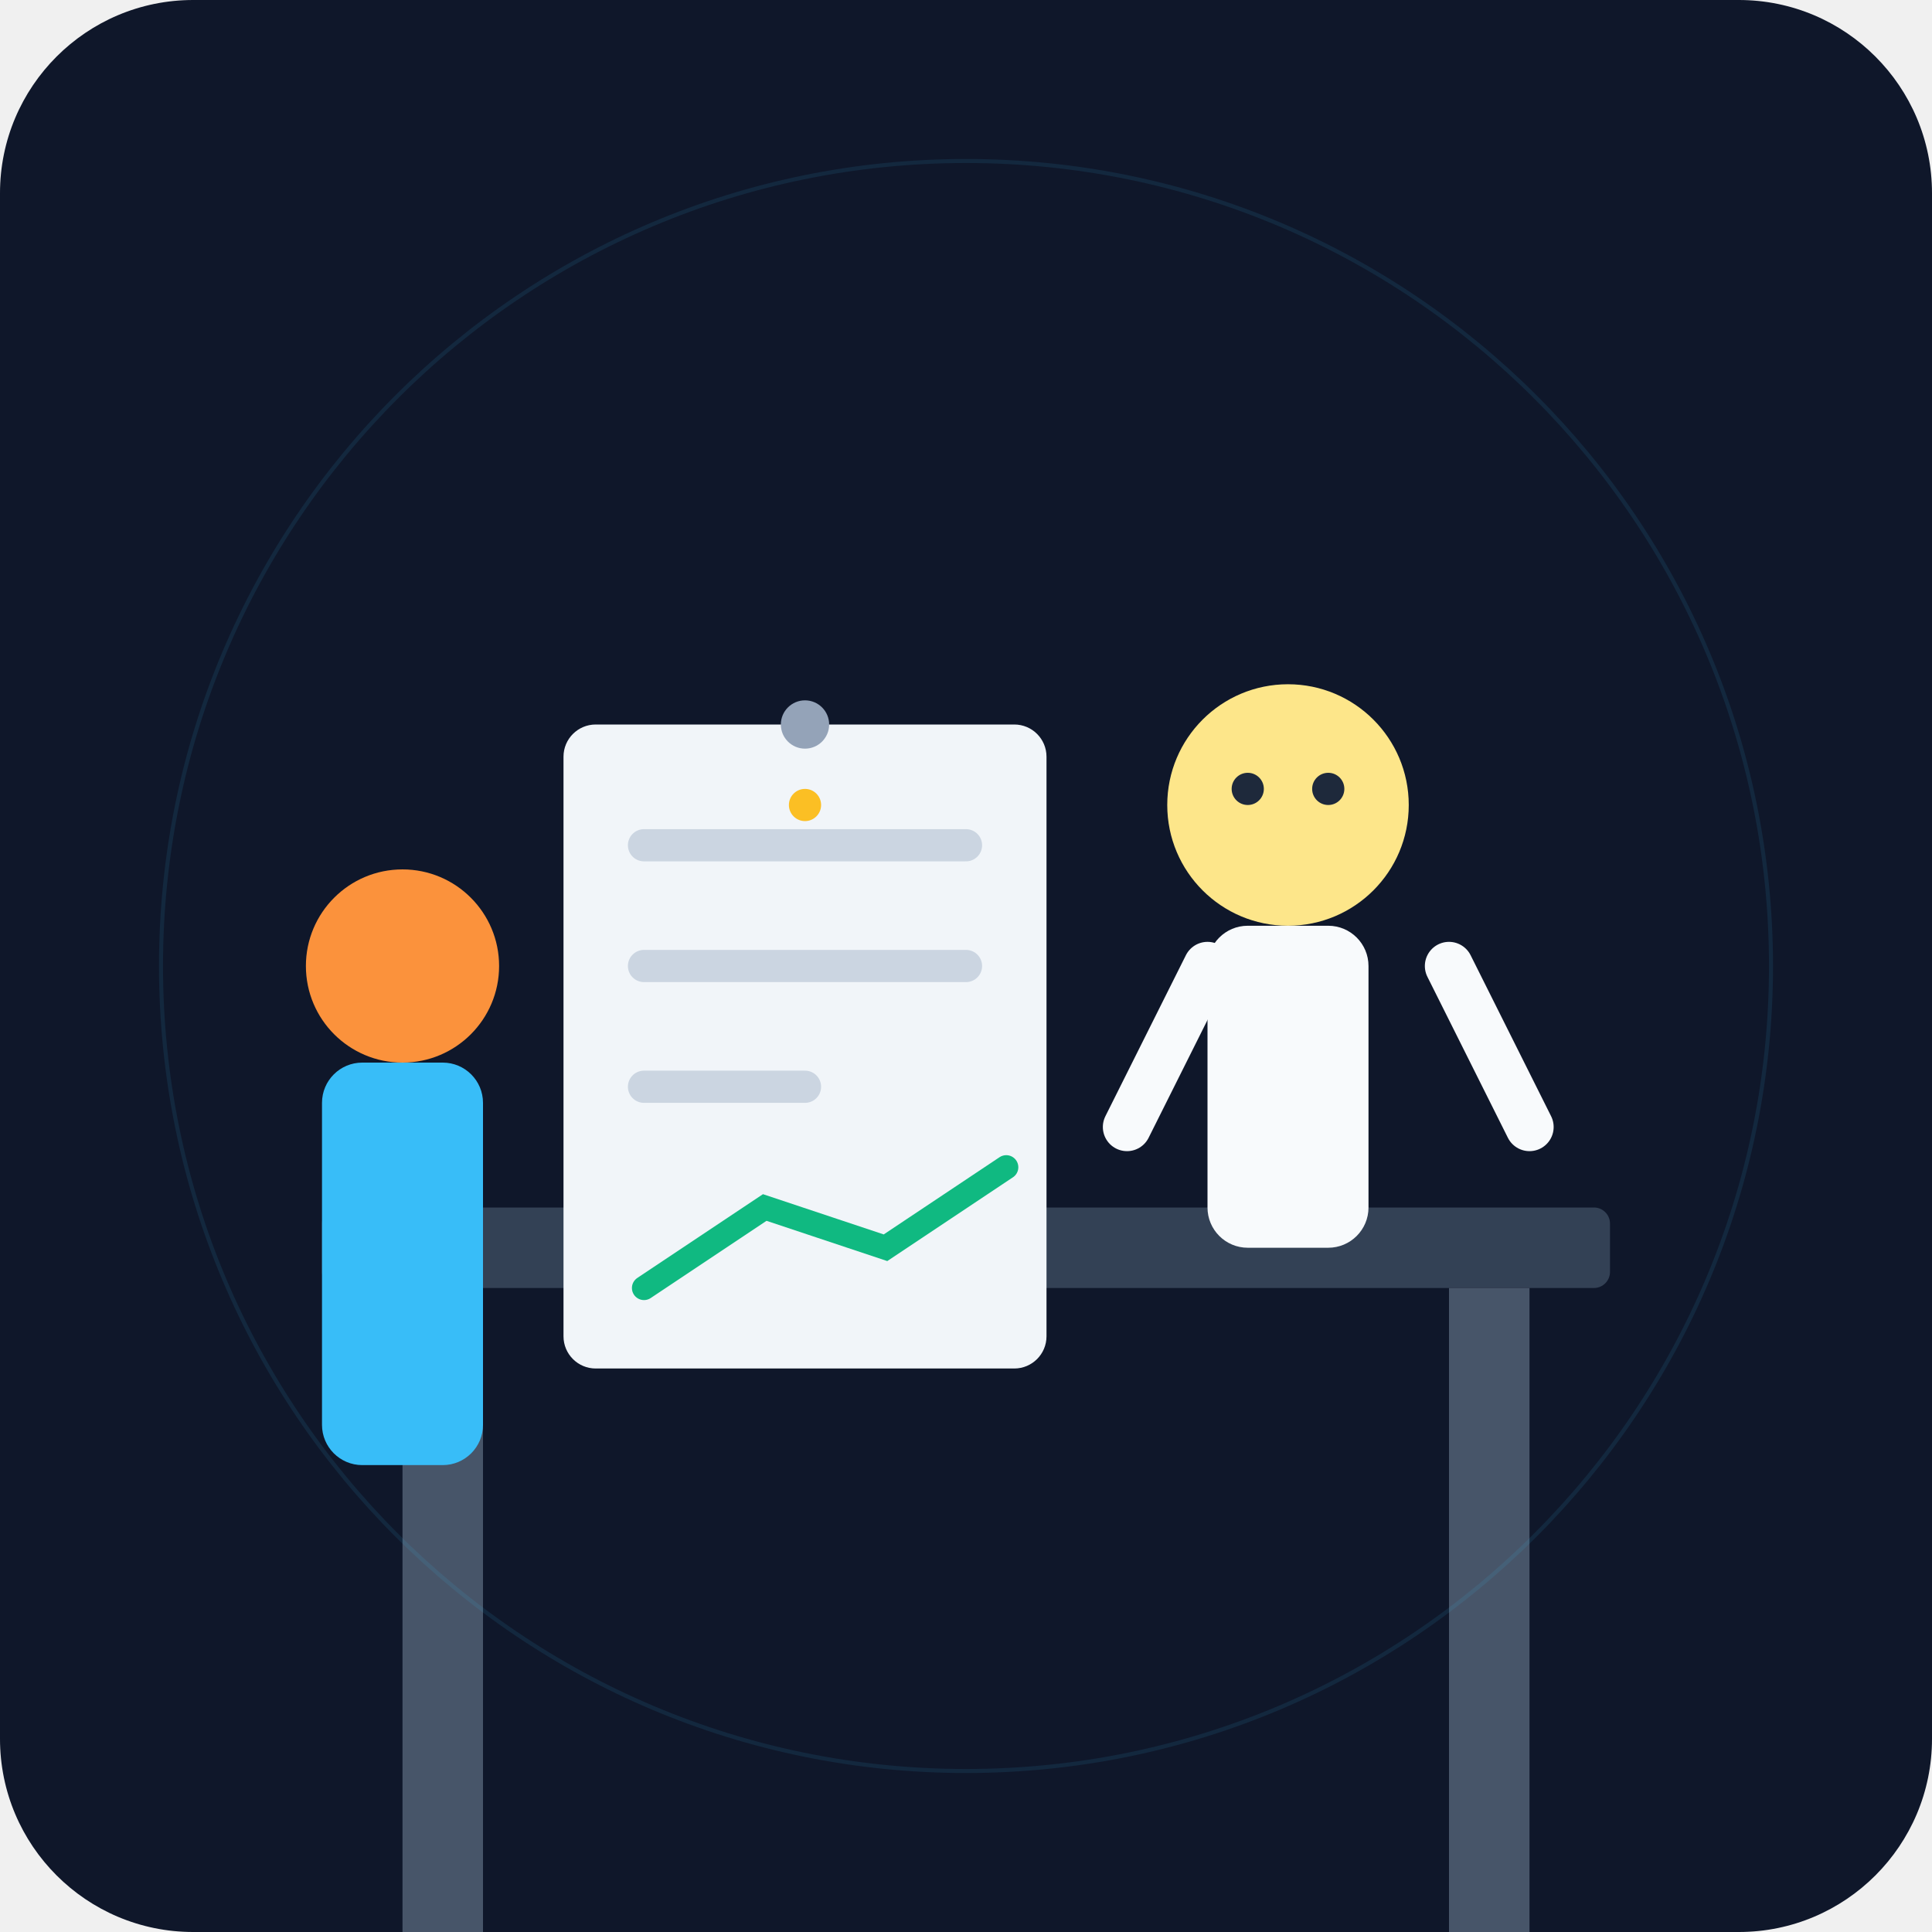
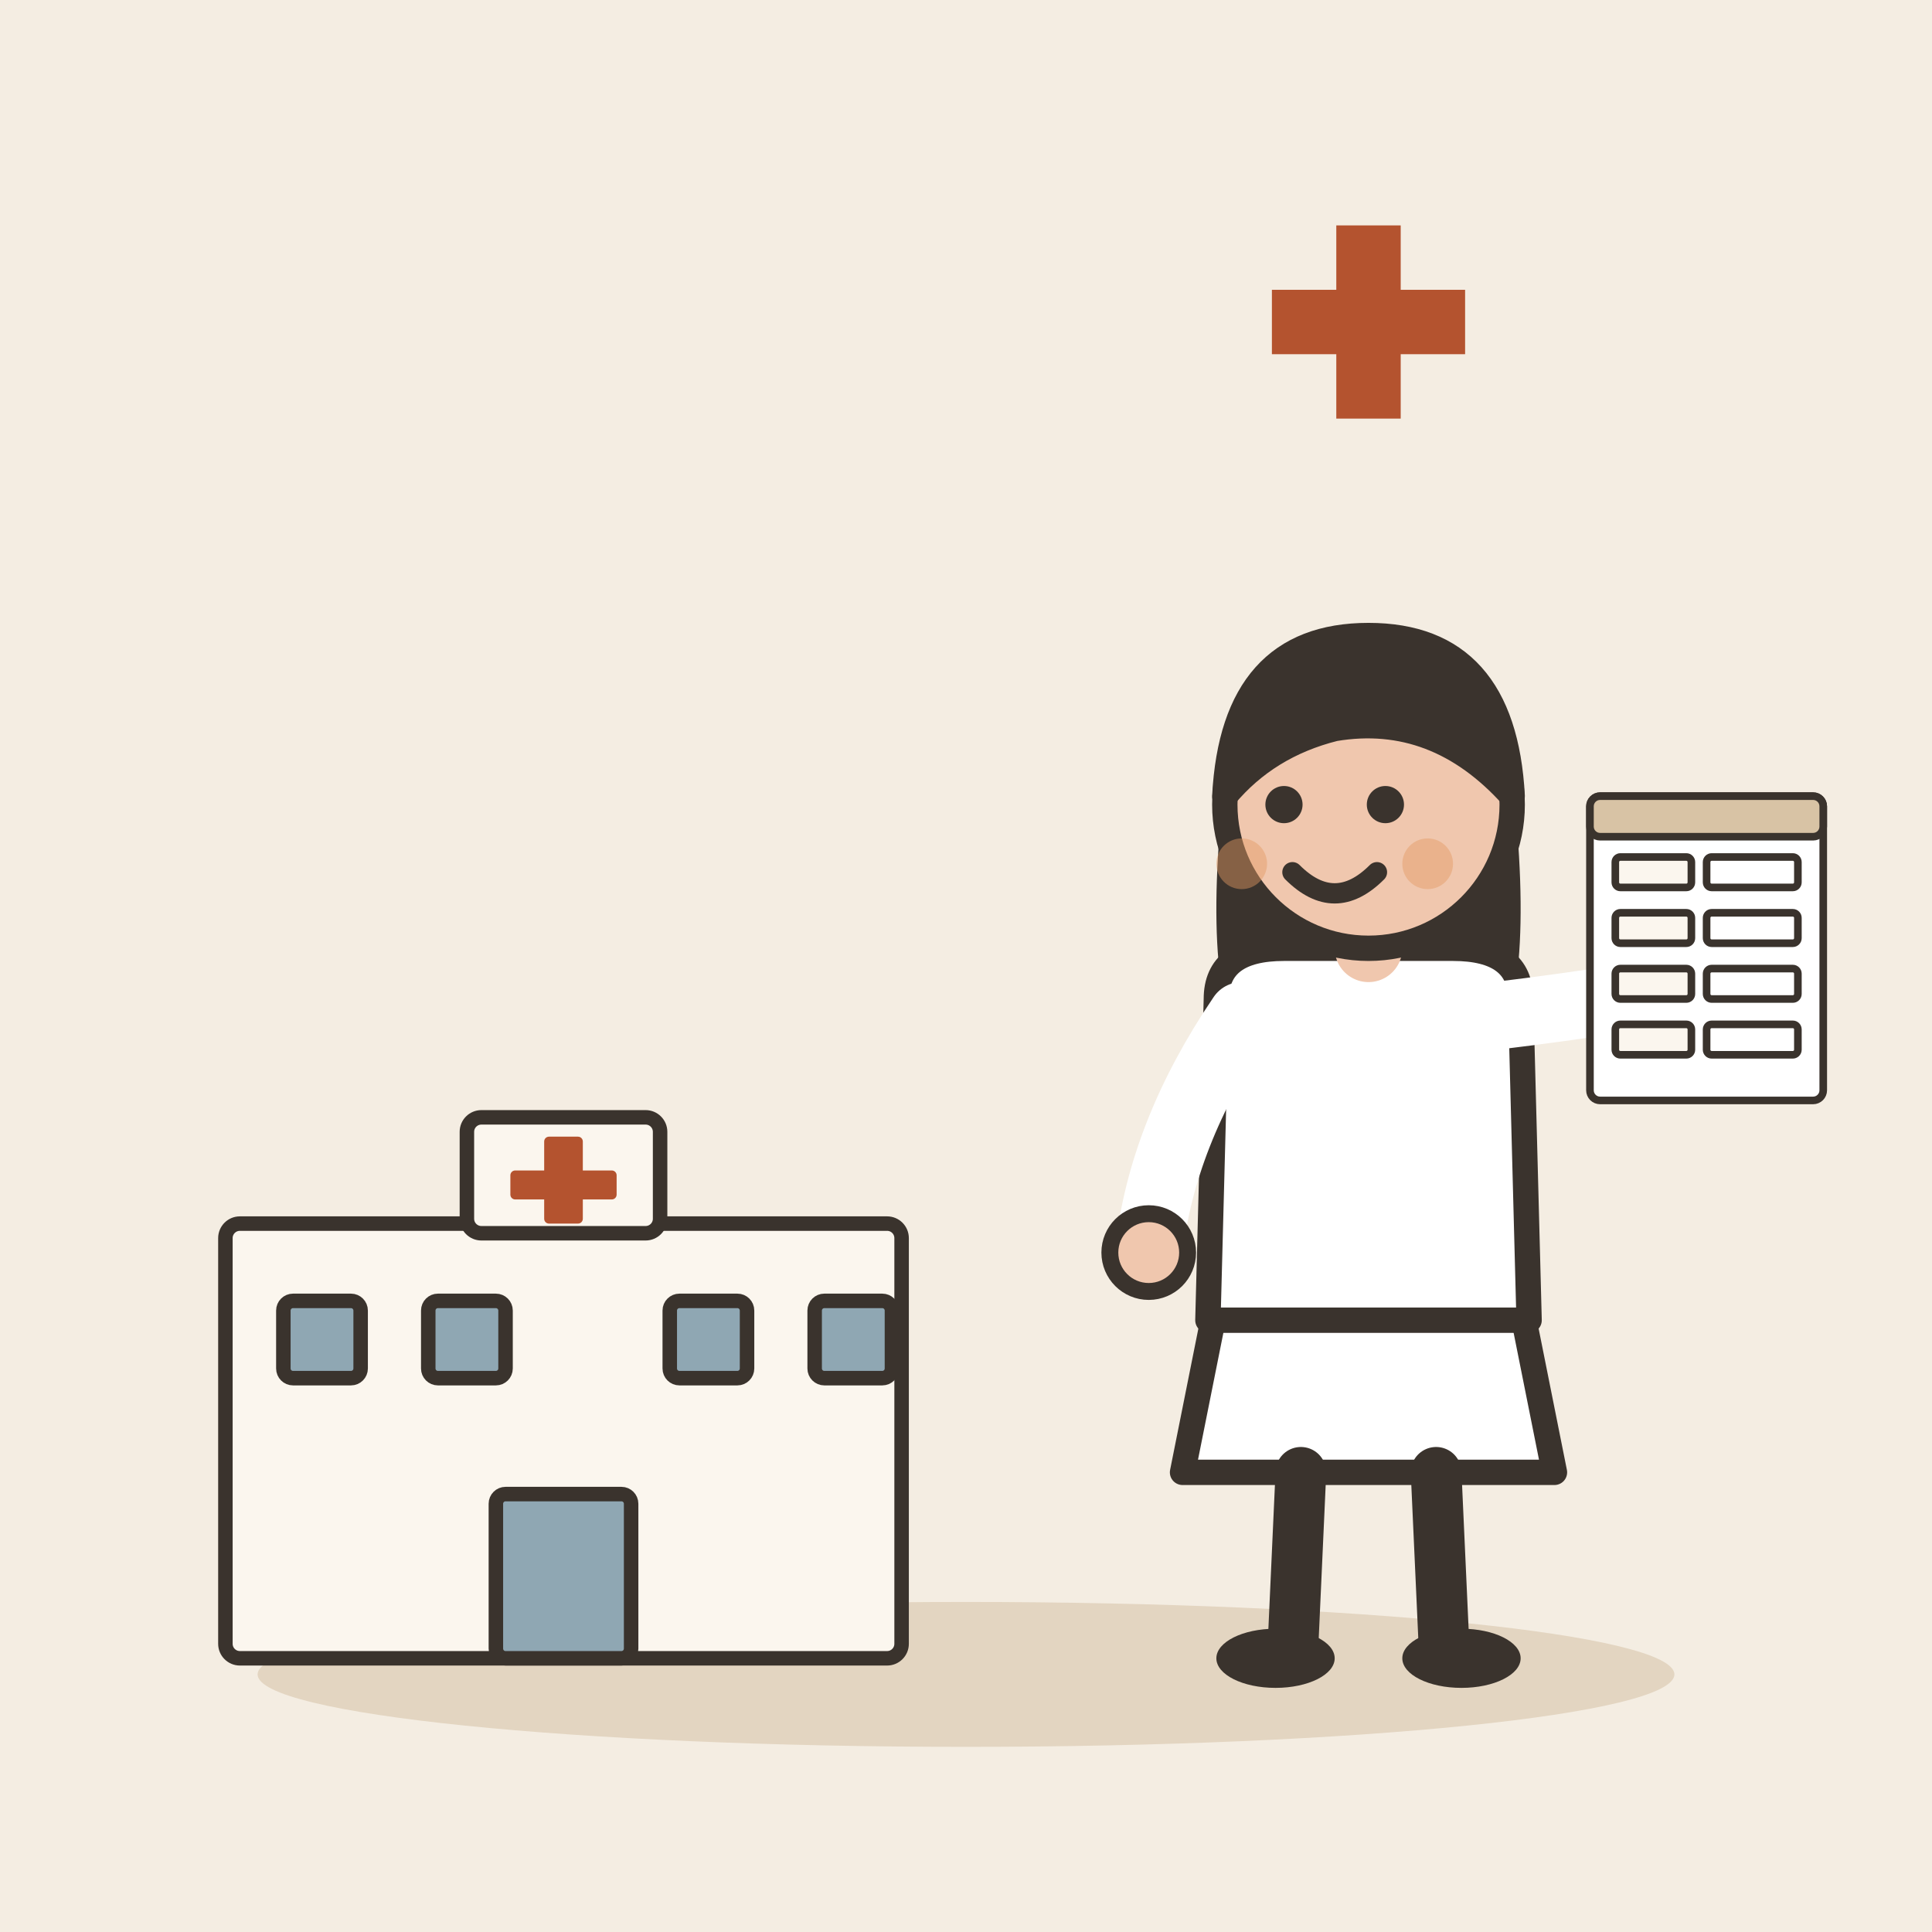
- <svg xmlns="http://www.w3.org/2000/svg" viewBox="0 0 240 240">
-   <defs>
-     <linearGradient id="bgGrad" x1="0" y1="0" x2="0" y2="240">
-       <stop offset="0%" stop-color="#0f172a" />
-       <stop offset="100%" stop-color="#1e293b" />
-     </linearGradient>
-   </defs>
-   <rect width="240" height="240" rx="24" fill="url(#bgGrad)" />
-   <rect x="40" y="150" width="160" height="10" rx="2" fill="#334155" />
-   <rect x="50" y="160" width="10" height="80" fill="#475569" />
-   <rect x="180" y="160" width="10" height="80" fill="#475569" />
-   <g transform="translate(140, 80)">
-     <circle cx="20" cy="20" r="15" fill="#fde68a" />
-     <rect x="10" y="35" width="20" height="40" rx="5" fill="#f8fafc" />
-     <path d="M10 40 L0 60 M40 40 L50 60" stroke="#f8fafc" stroke-width="6" stroke-linecap="round" />
-     <circle cx="15" cy="18" r="2" fill="#1e293b" />
-     <circle cx="25" cy="18" r="2" fill="#1e293b" />
+ <svg xmlns="http://www.w3.org/2000/svg" viewBox="0 0 240 240" data-style="editorial">
+   <rect width="240" height="240" fill="#F4EDE2" />
+   <ellipse cx="120" cy="208" rx="88" ry="9" fill="#E3D5C1" />
+   <g transform="translate(70 206) scale(0.6 0.6)">
+     <rect x="-70" y="-90" width="140" height="90" rx="3" fill="#FBF6EE" stroke="#3A332D" stroke-width="3" stroke-linecap="round" stroke-linejoin="round" />
+     <rect x="-20" y="-112" width="40" height="24" rx="3" fill="#FBF6EE" stroke="#3A332D" stroke-width="3" stroke-linecap="round" stroke-linejoin="round" />
+     <rect x="-4" y="-108" width="8" height="18" rx="1" fill="#B4532F" />
+     <rect x="-11" y="-101" width="22" height="6" rx="1" fill="#B4532F" />
+     <rect x="-14" y="-34" width="28" height="34" rx="2" fill="#8FA7B3" stroke="#3A332D" stroke-width="3" stroke-linecap="round" stroke-linejoin="round" />
+     <rect x="-58" y="-74" width="16" height="16" rx="2" fill="#8FA7B3" stroke="#3A332D" stroke-width="3" stroke-linecap="round" stroke-linejoin="round" />
+     <rect x="-28" y="-74" width="16" height="16" rx="2" fill="#8FA7B3" stroke="#3A332D" stroke-width="3" stroke-linecap="round" stroke-linejoin="round" />
+     <rect x="22" y="-74" width="16" height="16" rx="2" fill="#8FA7B3" stroke="#3A332D" stroke-width="3" stroke-linecap="round" stroke-linejoin="round" />
+     <rect x="52" y="-74" width="16" height="16" rx="2" fill="#8FA7B3" stroke="#3A332D" stroke-width="3" stroke-linecap="round" stroke-linejoin="round" />
  </g>
-   <rect x="70" y="90" width="60" height="80" rx="4" fill="#f1f5f9" />
-   <line x1="80" y1="105" x2="120" y2="105" stroke="#cbd5e1" stroke-width="4" stroke-linecap="round" />
-   <line x1="80" y1="120" x2="120" y2="120" stroke="#cbd5e1" stroke-width="4" stroke-linecap="round" />
-   <line x1="80" y1="135" x2="100" y2="135" stroke="#cbd5e1" stroke-width="4" stroke-linecap="round" />
-   <circle cx="100" cy="90" r="3" fill="#94a3b8" />
-   <path d="M80 160 L95 150 L110 155 L125 145" fill="none" stroke="#10b981" stroke-width="3" stroke-linecap="round" />
-   <g transform="translate(30, 100)">
-     <circle cx="20" cy="20" r="12" fill="#fb923c" />
-     <rect x="10" y="32" width="20" height="50" rx="5" fill="#38bdf8" />
+   <g transform="translate(170 206) scale(1.05 1.05)">
+     <path d="M-18 -42L-22 -22L22 -22L18 -42Z" fill="#FFFFFF" stroke="#3A332D" stroke-width="3" stroke-linecap="round" stroke-linejoin="round" />
+     <path d="M-8 -22L-9 0" stroke="#3A332D" stroke-width="6" stroke-linecap="round" fill="none" />
+     <path d="M8 -22L9 0" stroke="#3A332D" stroke-width="6" stroke-linecap="round" fill="none" />
+     <ellipse cx="-11" cy="0" rx="7" ry="3.5" fill="#3A332D" />
+     <ellipse cx="11" cy="0" rx="7" ry="3.5" fill="#3A332D" />
+     <path d="M-17 -104Q-20 -78 -14 -70L-6 -78L6 -78L14 -70Q20 -78 17 -104Z" fill="#3A332D" />
+     <path d="M-18 -78Q-18 -84 -10 -84L10 -84Q18 -84 18 -78L19 -40L-19 -40Z" fill="#FFFFFF" stroke="#3A332D" stroke-width="3" stroke-linecap="round" stroke-linejoin="round" />
+     <path d="M-15 -76Q-24.5 -62 -26 -48" fill="none" stroke="#FFFFFF" stroke-width="8" stroke-linecap="round" stroke-linejoin="round" />
+     <circle cx="-26" cy="-48" r="4.6" fill="#F0C7AE" stroke="#3A332D" stroke-linecap="round" stroke-linejoin="round" stroke-width="2" />
+     <path d="M15 -76Q31.5 -78 40 -80" fill="none" stroke="#FFFFFF" stroke-width="8" stroke-linecap="round" stroke-linejoin="round" />
+     <circle cx="40" cy="-80" r="4.6" fill="#F0C7AE" stroke="#3A332D" stroke-linecap="round" stroke-linejoin="round" stroke-width="2" />
+     <path d="M0 -84L0 -88" stroke="#F0C7AE" stroke-width="8" stroke-linecap="round" fill="none" />
+     <circle cx="0" cy="-101" r="17" fill="#F0C7AE" stroke="#3A332D" stroke-width="3" stroke-linecap="round" stroke-linejoin="round" />
+     <path d="M-17 -102Q-16 -121 0 -121Q16 -121 17 -102Q8 -112 -4 -110Q-12 -108 -17 -102Z" fill="#3A332D" stroke="#3A332D" stroke-width="3" stroke-linecap="round" stroke-linejoin="round" />
+     <circle cx="-10" cy="-101" r="2.2" fill="#3A332D" />
+     <circle cx="2" cy="-101" r="2.2" fill="#3A332D" />
+     <path d="M-9 -93Q-4 -88 1 -93" fill="none" stroke="#3A332D" stroke-width="2.4" stroke-linecap="round" stroke-linejoin="round" />
+     <circle cx="-15" cy="-94" r="3" fill="#E39A62" opacity="0.45" />
+     <circle cx="7" cy="-94" r="3" fill="#E39A62" opacity="0.45" />
+     <g transform="translate(40 -84) scale(0.3 0.3)">
+       <rect x="-46" y="-60" width="92" height="120" rx="4" fill="#FFFFFF" stroke="#3A332D" stroke-width="3" stroke-linecap="round" stroke-linejoin="round" />
+       <rect x="-46" y="-60" width="92" height="16" rx="4" fill="#D8C3A5" stroke="#3A332D" stroke-width="3" stroke-linecap="round" stroke-linejoin="round" />
+       <rect x="-36" y="-36" width="30" height="12" rx="2" fill="#FBF6EE" stroke="#3A332D" stroke-width="3" stroke-linecap="round" stroke-linejoin="round" />
+       <rect x="0" y="-36" width="36" height="12" rx="2" fill="#FFFFFF" stroke="#3A332D" stroke-width="3" stroke-linecap="round" stroke-linejoin="round" />
+       <rect x="-36" y="-14" width="30" height="12" rx="2" fill="#FBF6EE" stroke="#3A332D" stroke-width="3" stroke-linecap="round" stroke-linejoin="round" />
+       <rect x="0" y="-14" width="36" height="12" rx="2" fill="#FFFFFF" stroke="#3A332D" stroke-width="3" stroke-linecap="round" stroke-linejoin="round" />
+       <rect x="-36" y="8" width="30" height="12" rx="2" fill="#FBF6EE" stroke="#3A332D" stroke-width="3" stroke-linecap="round" stroke-linejoin="round" />
+       <rect x="0" y="8" width="36" height="12" rx="2" fill="#FFFFFF" stroke="#3A332D" stroke-width="3" stroke-linecap="round" stroke-linejoin="round" />
+       <rect x="-36" y="30" width="30" height="12" rx="2" fill="#FBF6EE" stroke="#3A332D" stroke-width="3" stroke-linecap="round" stroke-linejoin="round" />
+       <rect x="0" y="30" width="36" height="12" rx="2" fill="#FFFFFF" stroke="#3A332D" stroke-width="3" stroke-linecap="round" stroke-linejoin="round" />
+     </g>
  </g>
-   <circle cx="120" cy="120" r="100" fill="none" stroke="#38bdf8" stroke-width="0.5" opacity="0.1" />
-   <circle cx="100" cy="100" r="2" fill="#fbbf24" />
+   <g transform="translate(170 40)">
+     <rect x="-12" y="-4" width="24" height="8" rx="0" fill="#B4532F" />
+     <rect x="-4" y="-12" width="8" height="24" rx="0" fill="#B4532F" />
+   </g>
</svg>
